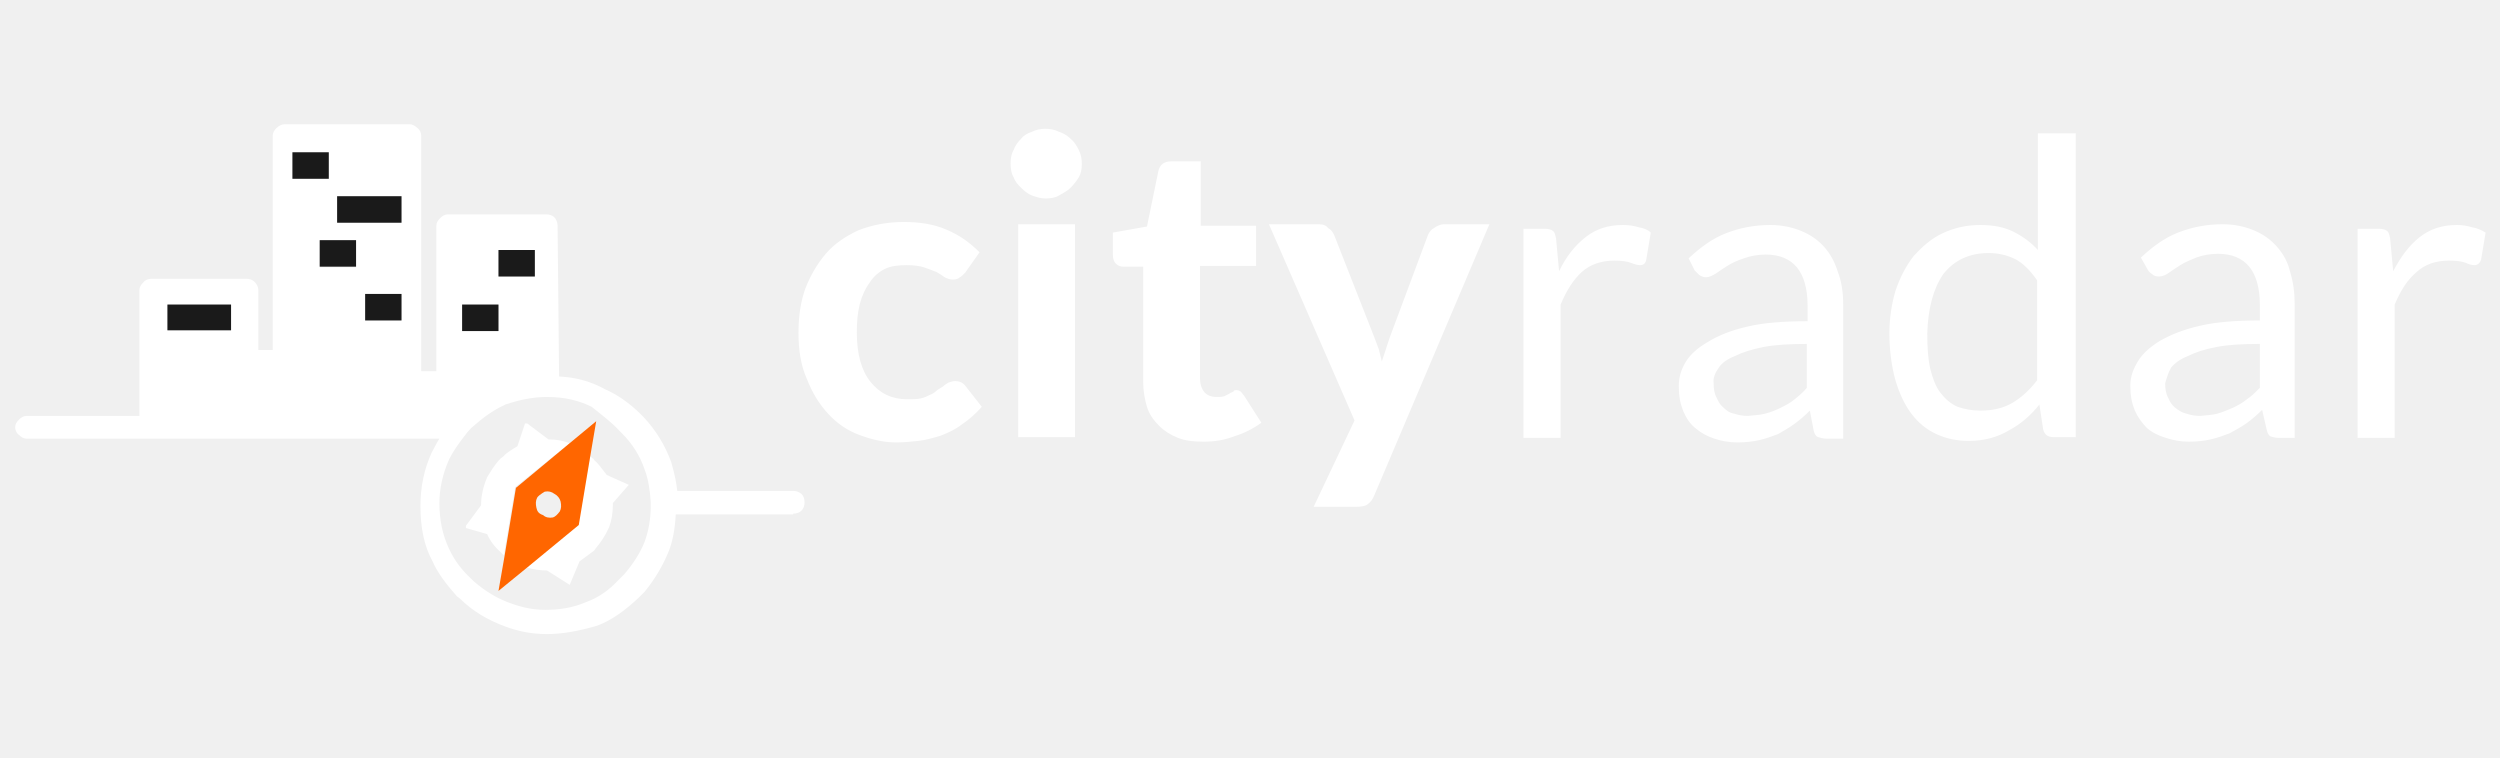
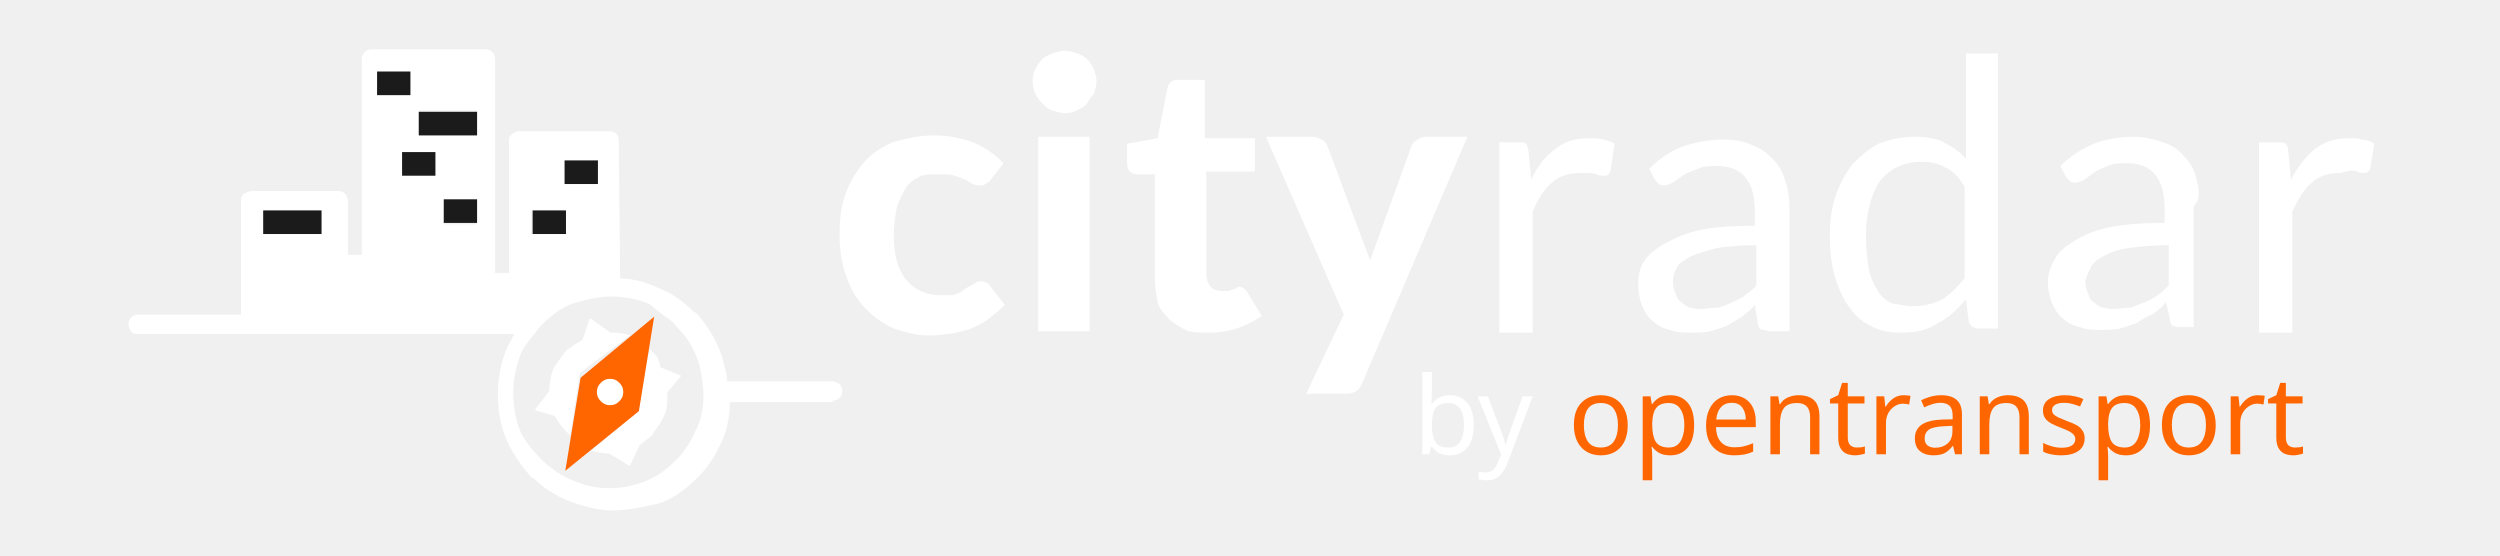
- <svg xmlns="http://www.w3.org/2000/svg" version="1.1" id="Layer_1" x="0px" y="0px" viewBox="0 0 330 100" style="enable-background:new 0 0 330 100;" xml:space="preserve">
+ <svg xmlns="http://www.w3.org/2000/svg" xmlns:xlink="http://www.w3.org/1999/xlink" version="1.1" id="Layer_1" x="0px" y="0px" viewBox="0 0 180 40" style="enable-background:new 0 0 180 40;" xml:space="preserve">
  <style type="text/css">
	.st0{fill:#FFFFFF;}
- 	.st1{fill:#1A1A1A;}
+ 	.st1{fill:#1B1B1B;}
	.st2{fill:#FF6600;}
- 	.st3{fill:#FFFFFF;}
+ 	.st3{font-family:'ArialMT';}
+ 	.st4{font-size:7.799px;}
+ 	.st5{fill:#1A1A1A;}
</style>
  <g>
-     <path class="st0" d="M104.7,67.8c0.4,0,0.8-0.1,1.1-0.4c0.3-0.3,0.4-0.7,0.4-1.1c0-0.4-0.1-0.8-0.4-1.1c-0.4-0.3-0.7-0.4-1.1-0.4   H89.4c-0.1-0.9-0.3-2.1-0.8-3.8c-0.8-2.2-2-4.2-3.7-6l-0.3-0.3c-1.5-1.5-3.1-2.6-4.7-3.3c-1.8-1-3.8-1.6-6.1-1.7l-0.2-20   c-0.1-0.9-0.6-1.4-1.5-1.4H59.1c-0.4,0-0.7,0.2-1,0.5c-0.3,0.3-0.5,0.6-0.5,1V49h-2V17.9c0-0.4-0.2-0.8-0.5-1   c-0.3-0.3-0.7-0.5-1-0.5H37.6c-0.4,0-0.8,0.2-1.1,0.5c-0.3,0.3-0.5,0.6-0.5,1v28.3h-1.9v-7.9c0-0.4-0.2-0.8-0.5-1.1   c-0.3-0.3-0.7-0.4-1.1-0.4H20c-0.5,0-0.9,0.2-1.1,0.5c-0.3,0.3-0.5,0.6-0.5,1v16.6H3.5c-0.4,0-0.7,0.2-1,0.5C2.2,55.7,2,56,2,56.4   c0,0.4,0.2,0.8,0.5,1c0.3,0.3,0.6,0.5,1,0.5H58c-0.4,0.6-0.7,1.3-1,1.8c-1,2.2-1.5,4.5-1.5,7.1c0,2.9,0.5,5.3,1.6,7.3   c0.6,1.4,1.7,2.9,3.2,4.6l0.4,0.3c1.7,1.7,3.8,2.9,6,3.7c1.6,0.6,3.4,1,5.5,1c2,0,4.2-0.4,6.6-1.1c1.9-0.7,3.7-2,5.5-3.7l0.8-0.8   c1.3-1.6,2.4-3.4,3.2-5.4c0.5-1.3,0.8-2.9,0.9-4.8H104.7 M81.8,56.9l0.3,0.3c1.4,1.4,2.4,3,3,4.8c0.5,1.3,0.7,2.8,0.8,4.3v0.5   c0,1.7-0.3,3.3-0.8,4.7c-0.6,1.5-1.5,2.9-2.7,4.3l-0.7,0.7c-1.3,1.4-2.7,2.4-4.4,3c-1.6,0.7-3.4,1-5.3,1H72c-1.6,0-3-0.3-4.4-0.8   c-1.8-0.6-3.5-1.6-5.1-3l-0.3-0.3c-1.2-1.1-2.2-2.4-2.9-3.9c-0.9-1.9-1.3-3.9-1.3-6.1c0-1.8,0.4-3.8,1.3-5.8c0.5-1,1.2-2,1.9-2.9   c0.3-0.4,0.6-0.8,1-1.2l0.7-0.6c1.4-1.2,2.7-2,3.8-2.5c1.8-0.6,3.6-1,5.5-1c2.4,0,4.3,0.5,5.9,1.3C79.6,54.9,80.8,55.8,81.8,56.9    M43.4,20.1v3.5h-4.8v-3.5H43.4 M53,25.9v3.5h-8.5v-3.5H53 M47,31.8v3.5h-4.8v-3.5H47 M48.2,42.3v-3.5H53v3.5H48.2 M65.8,36.5V33   h4.8v3.5H65.8 M65.8,43.7H61v-3.5h4.8V43.7 M22.1,40.2h8.4v3.4h-8.4V40.2 M78.4,60.7c0-0.1-0.1-0.2-0.2-0.2l-0.3-0.3l-1.6,9.1   l-6.8,5.6c1,0.3,1.9,0.4,2.7,0.4l3,1.9l1.3-3.1l1.9-1.4l0.3-0.4c0.6-0.7,1.2-1.6,1.7-2.7c0.3-0.8,0.5-1.8,0.5-3v-0.2L83,64   l-2.9-1.3C79.4,61.8,78.9,61.1,78.4,60.7 M75.2,58.5c-0.8-0.3-1.7-0.5-2.8-0.5l-2.8-2.1h-0.3l-1,3c-1,0.6-1.6,1-1.8,1.3l-0.4,0.3   c-0.8,0.8-1.3,1.7-1.8,2.5c-0.5,1.2-0.8,2.4-0.8,3.7l-2,2.7v0.3l2.8,0.8c0.4,0.9,1,1.7,1.8,2.4l0.4,0.4l1.5-9L75.2,58.5z" />
-     <path class="st1" d="M30.5,40.2h-8.4v3.4h8.4V40.2 M61,43.7h4.8v-3.5H61V43.7 M65.8,33v3.5h4.8V33H65.8 M48.2,38.8v3.5H53v-3.5   H48.2 M47,35.2v-3.5h-4.8v3.5H47 M53,29.4v-3.5h-8.5v3.5H53 M43.4,23.6v-3.5h-4.8v3.5H43.4z" />
-     <path class="st2" d="M77.9,60.3l0.8-4.7l-3.5,2.9l-7.1,5.9l-1.5,9l-0.8,4.6l3.8-3.1l6.8-5.6L77.9,60.3 M70.8,67   c-0.1-0.5-0.1-0.9,0.1-1.3c0.1-0.2,0.5-0.5,1-0.8c0.5-0.1,0.9,0,1.3,0.3c0.4,0.2,0.7,0.6,0.8,1c0.1,0.5,0.1,0.9-0.1,1.3   c-0.3,0.4-0.6,0.7-0.9,0.8c-0.5,0.1-1,0-1.3-0.3C71.1,67.8,70.9,67.5,70.8,67z" />
-     <path class="st3" d="M141.9,29.6h-7.5v28.1h7.5V29.6 M129.3,33.3c-1.3-1.3-2.7-2.3-4.4-3c-1.6-0.7-3.5-1-5.6-1   c-2.2,0-4.2,0.4-6,1.1c-1.7,0.8-3.2,1.8-4.3,3.1s-2,2.8-2.7,4.6c-0.6,1.7-0.9,3.6-0.9,5.8c0,2.3,0.3,4.3,1.1,6.1   c0.7,1.8,1.6,3.3,2.8,4.6c1.2,1.3,2.5,2.2,4.1,2.8c1.6,0.6,3.2,1,4.9,1c1,0,2-0.1,2.9-0.2c1-0.1,2-0.4,3-0.7c1-0.4,1.9-0.8,2.8-1.5   c0.9-0.6,1.8-1.4,2.6-2.3l-2.2-2.8c-0.3-0.4-0.8-0.6-1.3-0.6c-0.3,0-0.6,0.1-0.9,0.2c-0.2,0.1-0.5,0.3-0.7,0.5   c-0.3,0.2-0.5,0.3-0.8,0.5c-0.3,0.3-0.6,0.5-0.9,0.6c-0.4,0.2-0.8,0.4-1.3,0.5c-0.5,0.1-1.1,0.1-1.8,0.1c-2,0-3.6-0.8-4.8-2.3   c-1.2-1.5-1.8-3.7-1.8-6.5c0-1.4,0.1-2.6,0.4-3.8c0.3-1.1,0.7-2,1.3-2.8c0.5-0.8,1.2-1.4,2-1.8c0.8-0.4,1.8-0.5,2.9-0.5   c0.9,0,1.7,0.1,2.3,0.3c0.6,0.2,1.1,0.4,1.6,0.6c0.4,0.2,0.8,0.5,1.1,0.7c0.4,0.2,0.7,0.3,1.1,0.3c0.4,0,0.7-0.1,0.9-0.3   c0.2-0.1,0.4-0.3,0.7-0.6L129.3,33.3 M142.8,21.6c0-0.6-0.1-1.2-0.4-1.8c-0.3-0.6-0.6-1.1-1.1-1.5c-0.4-0.4-0.9-0.7-1.5-0.9   c-0.6-0.3-1.2-0.4-1.8-0.4c-0.6,0-1.2,0.1-1.8,0.4c-0.6,0.2-1.1,0.5-1.4,0.9c-0.4,0.4-0.8,0.9-1,1.5c-0.3,0.5-0.4,1.1-0.4,1.8   c0,0.7,0.1,1.3,0.4,1.8c0.2,0.6,0.6,1,1,1.4c0.4,0.4,0.9,0.8,1.4,1c0.6,0.2,1.1,0.4,1.8,0.4c0.7,0,1.3-0.1,1.8-0.4s1.1-0.6,1.5-1   c0.4-0.4,0.8-0.9,1.1-1.4C142.7,22.9,142.8,22.3,142.8,21.6 M165.8,35.1v-5.3h-7.3v-8.5h-3.9c-0.9,0-1.5,0.4-1.7,1.3l-1.5,7.3   l-4.5,0.8v2.9c0,0.5,0.1,0.9,0.4,1.2c0.3,0.3,0.6,0.4,1,0.4h2.6v15.2c0,1.2,0.2,2.3,0.5,3.3c0.3,1,0.9,1.8,1.6,2.5   c0.7,0.7,1.5,1.2,2.5,1.6c1,0.4,2.1,0.5,3.4,0.5c1.4,0,2.7-0.2,4-0.7c1.3-0.4,2.5-1,3.6-1.8l-2.3-3.6c-0.2-0.2-0.3-0.4-0.4-0.5   c-0.2-0.1-0.3-0.2-0.6-0.2c-0.2,0-0.3,0-0.4,0.2c-0.2,0.1-0.3,0.1-0.6,0.3c-0.2,0.1-0.4,0.2-0.6,0.3c-0.3,0.1-0.6,0.1-1,0.1   c-0.7,0-1.2-0.2-1.6-0.6c-0.4-0.5-0.6-1.1-0.6-1.9V35.1H165.8 M174.1,29.6h-6.6l11.3,25.9l-5.4,11.4h5.6c0.7,0,1.3-0.1,1.6-0.4   c0.3-0.2,0.6-0.6,0.8-1.1l15.2-35.8h-6c-0.4,0-0.9,0.2-1.3,0.5c-0.4,0.2-0.6,0.5-0.8,0.9l-5,13.4c-0.4,1.1-0.7,2.2-1.1,3.3   c-0.1-0.5-0.3-1.1-0.4-1.6c-0.2-0.5-0.4-1.1-0.6-1.6L176.1,31c-0.2-0.4-0.4-0.7-0.8-0.9C175.1,29.8,174.7,29.6,174.1,29.6    M216.3,30c-0.6-0.2-1.3-0.3-2.1-0.3c-1.9,0-3.5,0.5-4.9,1.6c-1.4,1.1-2.6,2.6-3.5,4.5l-0.4-4.3c-0.1-0.5-0.2-0.9-0.4-1   c-0.2-0.2-0.6-0.3-1.1-0.3h-2.8v27.6h4.9V40.2c0.8-1.9,1.7-3.3,2.8-4.3c1.1-1,2.6-1.5,4.3-1.5c0.9,0,1.7,0.1,2.2,0.3   c0.5,0.2,0.9,0.3,1.2,0.3c0.4,0,0.7-0.2,0.8-0.7l0.6-3.6C217.5,30.3,216.9,30.1,216.3,30 M243.3,57.8V40.2c0-1.6-0.2-3-0.7-4.3   c-0.4-1.3-1-2.4-1.8-3.3c-0.8-0.9-1.8-1.6-3-2.1c-1.2-0.5-2.6-0.8-4.1-0.8c-2.2,0-4.1,0.4-5.9,1.1c-1.8,0.7-3.4,1.9-4.9,3.3   l0.8,1.6c0.2,0.2,0.4,0.4,0.6,0.6c0.3,0.2,0.6,0.3,0.9,0.3c0.4,0,0.8-0.2,1.3-0.5c0.4-0.3,0.9-0.6,1.5-1c0.6-0.4,1.3-0.7,2.2-1   c0.8-0.3,1.8-0.5,2.9-0.5c1.8,0,3.2,0.6,4.1,1.7c0.9,1.1,1.4,2.8,1.4,5v2.1c-3.1,0-5.8,0.2-7.9,0.7c-2.2,0.5-3.9,1.2-5.2,2   c-1.4,0.8-2.4,1.7-3,2.7c-0.6,1-0.9,2-0.9,3.2c0,1.3,0.2,2.3,0.6,3.3c0.4,0.9,0.9,1.7,1.7,2.3c0.7,0.6,1.5,1,2.4,1.3   c0.9,0.3,1.9,0.5,3,0.5s2-0.1,2.9-0.3c0.9-0.2,1.7-0.5,2.5-0.8c0.7-0.4,1.4-0.8,2.1-1.3c0.7-0.5,1.4-1.1,2.1-1.8l0.5,2.6   c0.1,0.5,0.3,0.8,0.6,0.9c0.3,0.1,0.7,0.2,1.1,0.2H243.3 M226.9,48.5c0.4-0.6,1.1-1.1,2.1-1.5c1-0.5,2.3-0.9,3.8-1.2   c1.6-0.3,3.5-0.4,5.7-0.4v5.8c-0.5,0.6-1.1,1.1-1.6,1.5c-0.6,0.5-1.2,0.8-1.8,1.1c-0.6,0.3-1.3,0.6-2.1,0.8   c-0.7,0.2-1.5,0.2-2.3,0.3c-0.6,0-1.2-0.1-1.8-0.3c-0.6-0.1-1-0.4-1.4-0.8c-0.4-0.3-0.7-0.8-0.9-1.3c-0.3-0.5-0.4-1.2-0.4-1.9   C226.1,49.9,226.4,49.2,226.9,48.5 M273.9,17.6H269V33c-0.9-1-2-1.8-3.2-2.4c-1.2-0.6-2.6-0.9-4.4-0.9c-1.9,0-3.5,0.4-5,1.1   c-1.5,0.7-2.7,1.8-3.8,3c-1,1.3-1.8,2.8-2.4,4.6c-0.5,1.7-0.8,3.6-0.8,5.6c0,2.3,0.3,4.4,0.8,6.2c0.5,1.7,1.2,3.2,2.1,4.4   c0.9,1.2,2,2.1,3.3,2.7c1.3,0.6,2.7,0.9,4.3,0.9c2,0,3.8-0.5,5.3-1.4c1.5-0.8,2.9-2,4-3.4l0.5,3.3c0.2,0.7,0.6,1,1.4,1h2.9V17.6    M256.5,36.2c1.4-1.8,3.4-2.8,6-2.8c1.3,0,2.5,0.3,3.5,0.8c1,0.5,2,1.5,2.9,2.8v13.2c-1,1.3-2.1,2.3-3.3,3c-1.2,0.7-2.6,1-4.2,1   c-1.1,0-2.1-0.2-3-0.5c-0.9-0.4-1.6-1-2.3-1.9c-0.6-0.8-1-1.9-1.3-3.1c-0.3-1.3-0.4-2.8-0.4-4.7C254.5,40.7,255.2,38.1,256.5,36.2    M300.5,32.5c-0.8-0.9-1.8-1.6-3-2.1c-1.2-0.5-2.6-0.8-4.1-0.8c-2.2,0-4.1,0.4-5.9,1.1c-1.8,0.7-3.4,1.9-4.9,3.3l0.9,1.6   c0.1,0.2,0.3,0.4,0.6,0.6c0.2,0.2,0.5,0.3,0.9,0.3c0.4,0,0.9-0.2,1.3-0.5c0.4-0.3,0.9-0.6,1.5-1c0.6-0.4,1.4-0.7,2.1-1   c0.8-0.3,1.8-0.5,2.9-0.5c1.8,0,3.2,0.6,4.1,1.7c0.9,1.1,1.4,2.8,1.4,5v2.1c-3.1,0-5.8,0.2-7.9,0.7c-2.2,0.5-3.9,1.2-5.3,2   c-1.3,0.8-2.3,1.7-2.9,2.7c-0.6,1-1,2-1,3.2c0,1.3,0.2,2.3,0.6,3.3c0.4,0.9,1,1.7,1.6,2.3c0.7,0.6,1.5,1,2.5,1.3   c0.9,0.3,1.9,0.5,3,0.5s2-0.1,2.9-0.3c0.9-0.2,1.7-0.5,2.5-0.8c0.7-0.4,1.5-0.8,2.2-1.3c0.7-0.5,1.4-1.1,2.1-1.8l0.6,2.6   c0.1,0.5,0.3,0.8,0.5,0.9c0.3,0.1,0.7,0.2,1.1,0.2h2.1V40.2c0-1.6-0.2-3-0.6-4.3C302,34.6,301.4,33.5,300.5,32.5 M286.6,48.5   c0.5-0.6,1.2-1.1,2.2-1.5c1-0.5,2.2-0.9,3.8-1.2c1.5-0.3,3.4-0.4,5.7-0.4v5.8c-0.6,0.6-1.1,1.1-1.7,1.5c-0.6,0.5-1.2,0.8-1.8,1.1   c-0.7,0.3-1.4,0.6-2.1,0.8c-0.7,0.2-1.5,0.2-2.3,0.3c-0.6,0-1.2-0.1-1.8-0.3c-0.5-0.1-1-0.4-1.5-0.8c-0.4-0.3-0.7-0.8-0.9-1.3   c-0.3-0.5-0.4-1.2-0.4-1.9C286,49.9,286.2,49.2,286.6,48.5 M326.6,35c0.4,0,0.7-0.2,0.9-0.7l0.6-3.6c-0.5-0.3-1.1-0.6-1.8-0.7   c-0.6-0.2-1.3-0.3-2-0.3c-1.9,0-3.5,0.5-4.9,1.6c-1.4,1.1-2.5,2.6-3.5,4.5l-0.4-4.3c-0.1-0.5-0.2-0.9-0.4-1   c-0.2-0.2-0.6-0.3-1.1-0.3h-2.8v27.6h4.9V40.2c0.8-1.9,1.7-3.3,2.9-4.3c1.1-1,2.5-1.5,4.3-1.5c0.9,0,1.7,0.1,2.2,0.3   C325.9,34.9,326.3,35,326.6,35z" />
+     <g transform="matrix( 1, 0, 0, 1, 154.95,189.95) ">
+       <g>
+         <g id="Layer0_0_FILL">
+           <path class="st0" d="M-95-161.1L-95-161.1c0.2,0,0.4-0.1,0.5-0.2c0.1-0.1,0.2-0.3,0.2-0.5c0-0.2-0.1-0.4-0.2-0.5      c-0.2-0.1-0.4-0.2-0.5-0.2h-7.6c0-0.5-0.2-1.1-0.4-1.9c-0.4-1.1-1-2.1-1.8-3l-0.2-0.1c-0.7-0.7-1.5-1.3-2.3-1.6      c-1-0.5-2-0.8-3-0.8l-0.1-9.9c0-0.5-0.3-0.7-0.7-0.7h-6.5c-0.2,0-0.3,0.1-0.5,0.2c-0.2,0.2-0.2,0.3-0.2,0.5v9.5h-1v-15.4      c0-0.2-0.1-0.4-0.2-0.5c-0.2-0.2-0.4-0.2-0.5-0.2h-8.2c-0.2,0-0.4,0.1-0.5,0.2s-0.2,0.3-0.2,0.5v14.1h-1v-3.9      c0-0.2-0.1-0.4-0.2-0.5c-0.1-0.1-0.3-0.2-0.5-0.2h-6.2c-0.2,0-0.4,0.1-0.6,0.2c-0.2,0.2-0.2,0.4-0.2,0.5v8.2h-7.4      c-0.2,0-0.4,0.1-0.5,0.2c-0.2,0.2-0.2,0.4-0.2,0.5c0,0.2,0.1,0.4,0.2,0.5c0.1,0.2,0.3,0.2,0.5,0.2h27.1      c-0.1,0.1-0.2,0.4-0.5,0.9c-0.5,1.1-0.7,2.3-0.7,3.5c0,1.4,0.3,2.6,0.8,3.6c0.3,0.6,0.8,1.4,1.6,2.3l0.2,0.1      c0.8,0.8,1.8,1.4,3,1.8c0.9,0.3,1.8,0.5,2.7,0.5c0.9,0,2-0.2,3.3-0.5c0.9-0.3,1.8-0.9,2.7-1.8l0.4-0.4c0.7-0.8,1.2-1.7,1.6-2.7      c0.2-0.6,0.4-1.4,0.4-2.4H-95 M-106.3-166.5l0.1,0.1c0.7,0.7,1.2,1.5,1.5,2.4c0.2,0.5,0.3,1.3,0.4,2.2v0.2      c0,0.8-0.1,1.6-0.4,2.3c-0.3,0.7-0.7,1.5-1.3,2.2l-0.3,0.3c-0.7,0.7-1.4,1.2-2.2,1.5c-0.8,0.3-1.6,0.5-2.6,0.5      c-0.7,0-1.4-0.1-2.2-0.4c-0.9-0.3-1.7-0.8-2.5-1.5l-0.1-0.1c-0.6-0.6-1.1-1.2-1.5-1.9c-0.4-0.9-0.6-1.9-0.6-3      c0-0.9,0.2-1.9,0.6-2.9c0.2-0.4,0.5-0.8,1-1.4c0.2-0.3,0.4-0.5,0.5-0.6l0.3-0.3c0.7-0.6,1.3-1,1.9-1.2c1-0.3,1.9-0.5,2.7-0.5      c1.1,0,2.1,0.2,2.9,0.6c0.2,0.2,0.6,0.5,1,0.8C-106.8-167-106.5-166.8-106.3-166.5 M-125.4-184.8v1.7h-2.4v-1.7H-125.4       M-120.6-182v1.7h-4.2v-1.7H-120.6 M-123.6-179v1.7h-2.4v-1.7H-123.6 M-123-173.8v-1.7h2.4v1.7H-123 M-111.9-176.7h-2.4v-1.7      h2.4V-176.7 M-114.3-174.8v1.7h-2.4v-1.7H-114.3 M-136-173.1v-1.7h4.2v1.7H-136 M-109.6-165.8c-0.5-0.2-1-0.2-1.4-0.2l-1.4-1      h-0.1l-0.5,1.5c-0.5,0.3-0.8,0.5-0.9,0.6l-0.2,0.1c-0.1,0.1-0.4,0.5-0.9,1.2c-0.3,0.6-0.4,1.2-0.4,1.8l-1,1.3v0.1l1.4,0.4      c0.2,0.4,0.5,0.8,0.9,1.2l0.2,0.2l0.7-4.5L-109.6-165.8 M-108-164.6c0-0.1,0-0.1-0.1-0.1l-0.1-0.1l-0.8,4.5l-3.4,2.8      c0.4,0.1,0.9,0.2,1.3,0.2l1.5,0.9l0.7-1.5l0.9-0.7l0.1-0.2c0.3-0.4,0.6-0.8,0.8-1.3c0.2-0.4,0.2-0.9,0.2-1.5v-0.1l1-1.2      l-1.5-0.6C-107.5-164.2-107.8-164.5-108-164.6z" />
+         </g>
+       </g>
+     </g>
+     <g transform="matrix( 1, 0, 0, 1, 154.95,189.95) ">
+       <g>
+         <g id="Layer0_1_FILL">
+           <path class="st1" d="M-131.8-173.1v-1.7h-4.2v1.7H-131.8 M-116.6-174.8v1.7h2.4v-1.7H-116.6 M-111.9-178.4h-2.4v1.7h2.4V-178.4       M-123-175.6v1.7h2.4v-1.7H-123 M-126-177.3h2.4v-1.7h-2.4V-177.3 M-120.6-180.2v-1.7h-4.2v1.7H-120.6 M-125.4-183.1v-1.7h-2.4      v1.7H-125.4z" />
+         </g>
+       </g>
+     </g>
+     <g transform="matrix( 1, 0, 0, 1, 0,0) ">
+       <g>
+         <g id="Layer0_2_FILL">
+           <path class="st2" d="M40.7,33.9l5.3-4.3l1.1-6.8l-5.3,4.4L40.7,33.9 M43.2,28.4c0-0.3,0-0.5,0-0.6c0-0.1,0.2-0.2,0.5-0.4      c0.2,0,0.4,0,0.6,0.1c0.2,0.1,0.3,0.3,0.4,0.5c0,0.3,0,0.5,0,0.6c-0.1,0.2-0.3,0.3-0.4,0.4c-0.3,0-0.5,0-0.6-0.2      C43.4,28.9,43.2,28.7,43.2,28.4z" />
+         </g>
+       </g>
+     </g>
+     <g transform="matrix( 1, 0, 0, 1, 154.95,189.95) ">
+       <g>
+         <g id="Layer0_3_FILL">
+           <path class="st0" d="M-76.5-180.1h-3.7v14h3.7V-180.1 M-83.7-176.9l1-1.3c-0.7-0.7-1.4-1.2-2.2-1.5c-0.8-0.3-1.7-0.5-2.8-0.5      c-1,0-2,0.2-3,0.5c-0.9,0.4-1.6,0.9-2.1,1.5s-1,1.4-1.3,2.3c-0.3,0.8-0.4,1.8-0.4,2.9c0,1.2,0.2,2.2,0.5,3      c0.3,0.9,0.8,1.7,1.4,2.3c0.6,0.6,1.3,1.1,2,1.4c0.9,0.3,1.7,0.5,2.4,0.5c0.4,0,0.8,0,1.4-0.1c0.3,0,0.8-0.1,1.5-0.3      c0.6-0.2,1.1-0.5,1.4-0.7c0.4-0.3,0.9-0.7,1.3-1.1l-1.1-1.4c-0.1-0.2-0.4-0.3-0.6-0.3c-0.1,0-0.2,0-0.4,0.1      c-0.1,0.1-0.2,0.1-0.3,0.2l-0.4,0.2c-0.1,0.1-0.3,0.2-0.4,0.3c-0.3,0.1-0.5,0.2-0.6,0.2c-0.2,0-0.5,0-0.9,0      c-1,0-1.8-0.4-2.4-1.1c-0.6-0.7-0.9-1.8-0.9-3.2c0-0.7,0.1-1.4,0.2-1.9c0.1-0.5,0.4-1,0.6-1.4c0.2-0.4,0.6-0.7,1-0.9      c0.3-0.2,0.8-0.2,1.4-0.2c0.5,0,0.9,0,1.2,0.1l0.8,0.3c0.2,0.1,0.3,0.2,0.5,0.3c0.2,0.1,0.4,0.1,0.5,0.1c0.2,0,0.3,0,0.4-0.1      C-84-176.7-83.8-176.8-83.7-176.9 M-76.2-183.2c0.1-0.3,0.2-0.6,0.2-0.9c0-0.3-0.1-0.6-0.2-0.9c-0.2-0.3-0.3-0.6-0.5-0.7      c-0.2-0.2-0.4-0.3-0.7-0.4c-0.3-0.1-0.6-0.2-0.9-0.2c-0.3,0-0.6,0.1-0.9,0.2c-0.3,0.1-0.6,0.3-0.7,0.4c-0.2,0.2-0.4,0.5-0.5,0.7      c-0.1,0.2-0.2,0.5-0.2,0.9c0,0.4,0.1,0.7,0.2,0.9c0.1,0.2,0.2,0.4,0.5,0.7c0.2,0.2,0.4,0.4,0.7,0.5c0.4,0.1,0.7,0.2,0.9,0.2      c0.4,0,0.7-0.1,0.9-0.2c0.4-0.2,0.7-0.4,0.7-0.5C-76.5-182.8-76.3-183.1-76.2-183.2 M-60.5-180.1h-3.3l5.6,12.8l-2.7,5.7h2.8      c0.4,0,0.7-0.1,0.8-0.2c0.2-0.1,0.3-0.3,0.4-0.5l7.6-17.8h-3c-0.2,0-0.4,0.1-0.6,0.2c-0.1,0.1-0.3,0.2-0.4,0.4l-3,8.3l-3.1-8.3      c-0.1-0.2-0.3-0.4-0.4-0.4C-60-180-60.2-180.1-60.5-180.1 M-64.6-177.4v-2.6h-3.6v-4.2h-1.9c-0.5,0-0.7,0.2-0.8,0.6l-0.7,3.6      l-2.2,0.4v1.4c0,0.3,0.1,0.5,0.2,0.6c0.1,0.1,0.3,0.2,0.5,0.2h1.3v7.6c0,0.5,0.1,1.1,0.2,1.6c0.1,0.4,0.4,0.8,0.8,1.2      c0.3,0.3,0.8,0.6,1.2,0.8c0.4,0.2,0.9,0.2,1.7,0.2c0.7,0,1.4-0.1,2-0.3c0.6-0.2,1.2-0.5,1.8-0.9l-1.1-1.8l-0.2-0.2      c-0.2-0.1-0.3-0.1-0.3-0.1c-0.1,0-0.2,0-0.2,0.1c-0.1,0-0.2,0.1-0.3,0.1l-0.3,0.1c-0.1,0-0.3,0-0.5,0c-0.3,0-0.6-0.1-0.8-0.3      c-0.2-0.3-0.3-0.6-0.3-0.9v-7.4H-64.6 M-38.7-179.6c-0.1-0.1-0.4-0.2-0.8-0.3c-0.3-0.1-0.6-0.1-1.1-0.1c-1,0-1.8,0.3-2.4,0.8      c-0.8,0.6-1.3,1.3-1.7,2.2l-0.2-2.1c-0.1-0.3-0.1-0.5-0.2-0.5c-0.1-0.1-0.3-0.1-0.5-0.1H-47v13.7h2.4v-8.7      c0.4-1,0.9-1.7,1.4-2.1c0.5-0.5,1.3-0.7,2.1-0.7c0.5,0,0.9,0,1.1,0.1c0.2,0.1,0.4,0.1,0.6,0.1c0.2,0,0.3-0.1,0.4-0.3      L-38.7-179.6 M-26.1-166v-8.8c0-0.8-0.1-1.5-0.3-2.1c-0.2-0.7-0.5-1.2-0.9-1.6c-0.4-0.4-0.9-0.8-1.5-1c-0.6-0.3-1.3-0.4-2.1-0.4      c-1,0-2,0.2-2.9,0.5c-0.8,0.3-1.6,0.8-2.4,1.6l0.4,0.8l0.3,0.3c0.1,0.1,0.3,0.1,0.4,0.1c0.1,0,0.4-0.1,0.6-0.2l0.7-0.5      c0.3-0.2,0.6-0.3,1.1-0.5c0.4-0.2,0.9-0.2,1.4-0.2c0.9,0,1.6,0.3,2,0.8c0.5,0.6,0.7,1.4,0.7,2.5v1c-1.6,0-2.9,0.1-3.9,0.3      c-1,0.2-1.9,0.6-2.6,1c-0.7,0.4-1.2,0.8-1.5,1.3s-0.4,1-0.4,1.6c0,0.6,0.1,1.1,0.3,1.6c0.2,0.5,0.5,0.9,0.8,1.1      c0.3,0.3,0.7,0.5,1.2,0.6c0.5,0.2,1,0.2,1.5,0.2c0.5,0,1,0,1.4-0.1c0.3-0.1,0.7-0.2,1.2-0.4c0.5-0.3,0.8-0.5,1-0.6      c0.4-0.3,0.8-0.6,1-0.9l0.2,1.3c0,0.2,0.1,0.4,0.3,0.5c0.1,0,0.3,0,0.5,0.1H-26.1 M-33.2-171.5c0.5-0.2,1.1-0.4,1.9-0.6      c0.7-0.1,1.7-0.2,2.8-0.2v2.9c-0.1,0.2-0.4,0.4-0.8,0.7c-0.2,0.2-0.5,0.3-0.9,0.5c-0.4,0.2-0.7,0.3-1,0.4c0,0-0.4,0-1.1,0.1      c-0.3,0-0.6,0-0.9-0.1c-0.2,0-0.5-0.2-0.7-0.4c-0.2-0.1-0.3-0.3-0.4-0.6c-0.1-0.2-0.2-0.5-0.2-0.9c0-0.3,0.1-0.7,0.3-1      C-34.1-171-33.7-171.2-33.2-171.5 M-10.9-186.1h-2.5v7.6c-0.4-0.5-1-0.9-1.6-1.2c-0.5-0.3-1.3-0.4-2.2-0.4      c-0.9,0-1.7,0.2-2.5,0.5c-0.6,0.3-1.2,0.8-1.9,1.5c-0.5,0.7-0.9,1.4-1.2,2.3c-0.3,0.9-0.4,1.8-0.4,2.8c0,1.1,0.1,2.1,0.4,3.1      c0.3,0.9,0.6,1.6,1.1,2.2c0.4,0.6,1,1,1.6,1.3c0.6,0.3,1.3,0.4,2.1,0.4c1,0,1.9-0.2,2.6-0.7c0.8-0.4,1.4-1,2-1.7l0.2,1.6      c0.1,0.3,0.3,0.5,0.7,0.5h1.4V-186.1 M-20.6-173c0-1.7,0.4-3,1-3.9c0.7-0.9,1.7-1.4,3-1.4c0.6,0,1.2,0.1,1.7,0.4      c0.5,0.2,1,0.7,1.4,1.4v6.6c-0.5,0.6-1,1.1-1.6,1.5c-0.6,0.3-1.3,0.5-2.1,0.5c-0.4,0-0.9-0.1-1.5-0.2c-0.5-0.2-0.9-0.6-1.1-1      c-0.2-0.3-0.5-0.9-0.6-1.5C-20.5-171.2-20.6-172-20.6-173 M3.2-177c-0.1-0.6-0.4-1.2-0.9-1.7c-0.4-0.5-0.9-0.8-1.5-1      c-0.6-0.2-1.3-0.4-2.1-0.4c-1.1,0-2.1,0.2-2.9,0.5c-0.7,0.3-1.6,0.8-2.4,1.6l0.4,0.8c0.1,0.1,0.2,0.2,0.3,0.3      c0.1,0.1,0.2,0.1,0.4,0.1s0.4-0.1,0.6-0.2l0.7-0.5c0.1-0.1,0.5-0.3,1-0.5c0.4-0.2,0.9-0.2,1.4-0.2c0.9,0,1.6,0.3,2,0.8      c0.5,0.6,0.7,1.4,0.7,2.5v1c-1.6,0-2.9,0.1-3.9,0.3c-1,0.2-1.8,0.5-2.6,1c-0.7,0.4-1.2,0.9-1.4,1.3c-0.3,0.5-0.5,1.1-0.5,1.6      c0,0.6,0.1,1.1,0.3,1.6c0.2,0.4,0.4,0.8,0.8,1.1c0.3,0.3,0.7,0.5,1.2,0.6c0.5,0.2,1,0.2,1.5,0.2c0.5,0,1,0,1.4-0.1      c0.3-0.1,0.7-0.2,1.2-0.4c0.6-0.4,1-0.6,1.1-0.6c0.3-0.2,0.7-0.5,1-0.9l0.3,1.3c0,0.2,0.1,0.4,0.2,0.4c0.2,0.1,0.4,0.1,0.5,0.1      h1v-8.7C3.5-175.6,3.4-176.3,3.2-177 M-3.5-171.5c0.5-0.3,1.1-0.5,1.9-0.6c0.7-0.1,1.6-0.2,2.8-0.2v2.9      c-0.4,0.4-0.6,0.6-0.8,0.7c-0.1,0.1-0.4,0.3-0.9,0.5c-0.5,0.2-0.8,0.3-1,0.4c0,0-0.4,0-1.1,0.1c-0.3,0-0.6,0-0.9-0.1      c-0.2,0-0.5-0.2-0.7-0.4c-0.2-0.1-0.3-0.3-0.4-0.6c-0.1-0.2-0.2-0.5-0.2-0.9c0.1-0.5,0.3-0.8,0.4-1      C-4.3-171-3.9-171.3-3.5-171.5 M14.8-177.6c0.1,0.1,0.3,0.1,0.5,0.1c0.2,0,0.3-0.1,0.4-0.3l0.3-1.8c-0.3-0.2-0.6-0.3-0.9-0.3      c-0.3-0.1-0.6-0.1-1-0.1c-0.9,0-1.8,0.3-2.4,0.8c-0.6,0.5-1.2,1.2-1.7,2.2l-0.2-2.1c0-0.3-0.1-0.4-0.2-0.5      c-0.1-0.1-0.3-0.1-0.5-0.1H7.7v13.7h2.4v-8.7c0.4-0.9,0.9-1.7,1.4-2.1c0.5-0.5,1.3-0.7,2.1-0.7      C14.2-177.7,14.6-177.7,14.8-177.6z" />
+         </g>
+       </g>
+     </g>
+     <g transform="matrix( 0.9499817, 0, 0, 0.9499817, 92.85,5.9) ">
+       <g>
+         <g id="Layer0_4_FILL">
+           <path class="st0" d="M-51.5,24.5c0.3,0,0.5-0.1,0.7-0.3c0.2-0.2,0.3-0.4,0.3-0.7c0-0.3-0.1-0.5-0.3-0.7      c-0.2-0.2-0.4-0.3-0.7-0.3c-0.3,0-0.5,0.1-0.7,0.3c-0.2,0.2-0.3,0.4-0.3,0.7c0,0.3,0.1,0.5,0.3,0.7      C-52,24.4-51.8,24.5-51.5,24.5z" />
+         </g>
+       </g>
+     </g>
+     <g transform="matrix( 1, 0, 0, 1, 343.65,250.1) ">
+       <g>
+         <defs>
+           <rect id="SVGID_1_" x="-242.9" y="-226.1" width="65.6" height="11.4" />
+         </defs>
+         <clipPath id="SVGID_2_">
+           <use xlink:href="#SVGID_1_" style="overflow:visible;" />
+         </clipPath>
+         <text transform="matrix(1 0 0 1 -241.901 -217.3945)" class="st0 st3 st4">by</text>
+         <text transform="matrix(1 0 0 1 -233.1666 -217.3945)" class="st5 st3 st4"> </text>
+         <text transform="matrix(1 0 0 1 -230.7516 -217.3945)" class="st2 st3 st4">opentransport</text>
+       </g>
+     </g>
  </g>
</svg>
